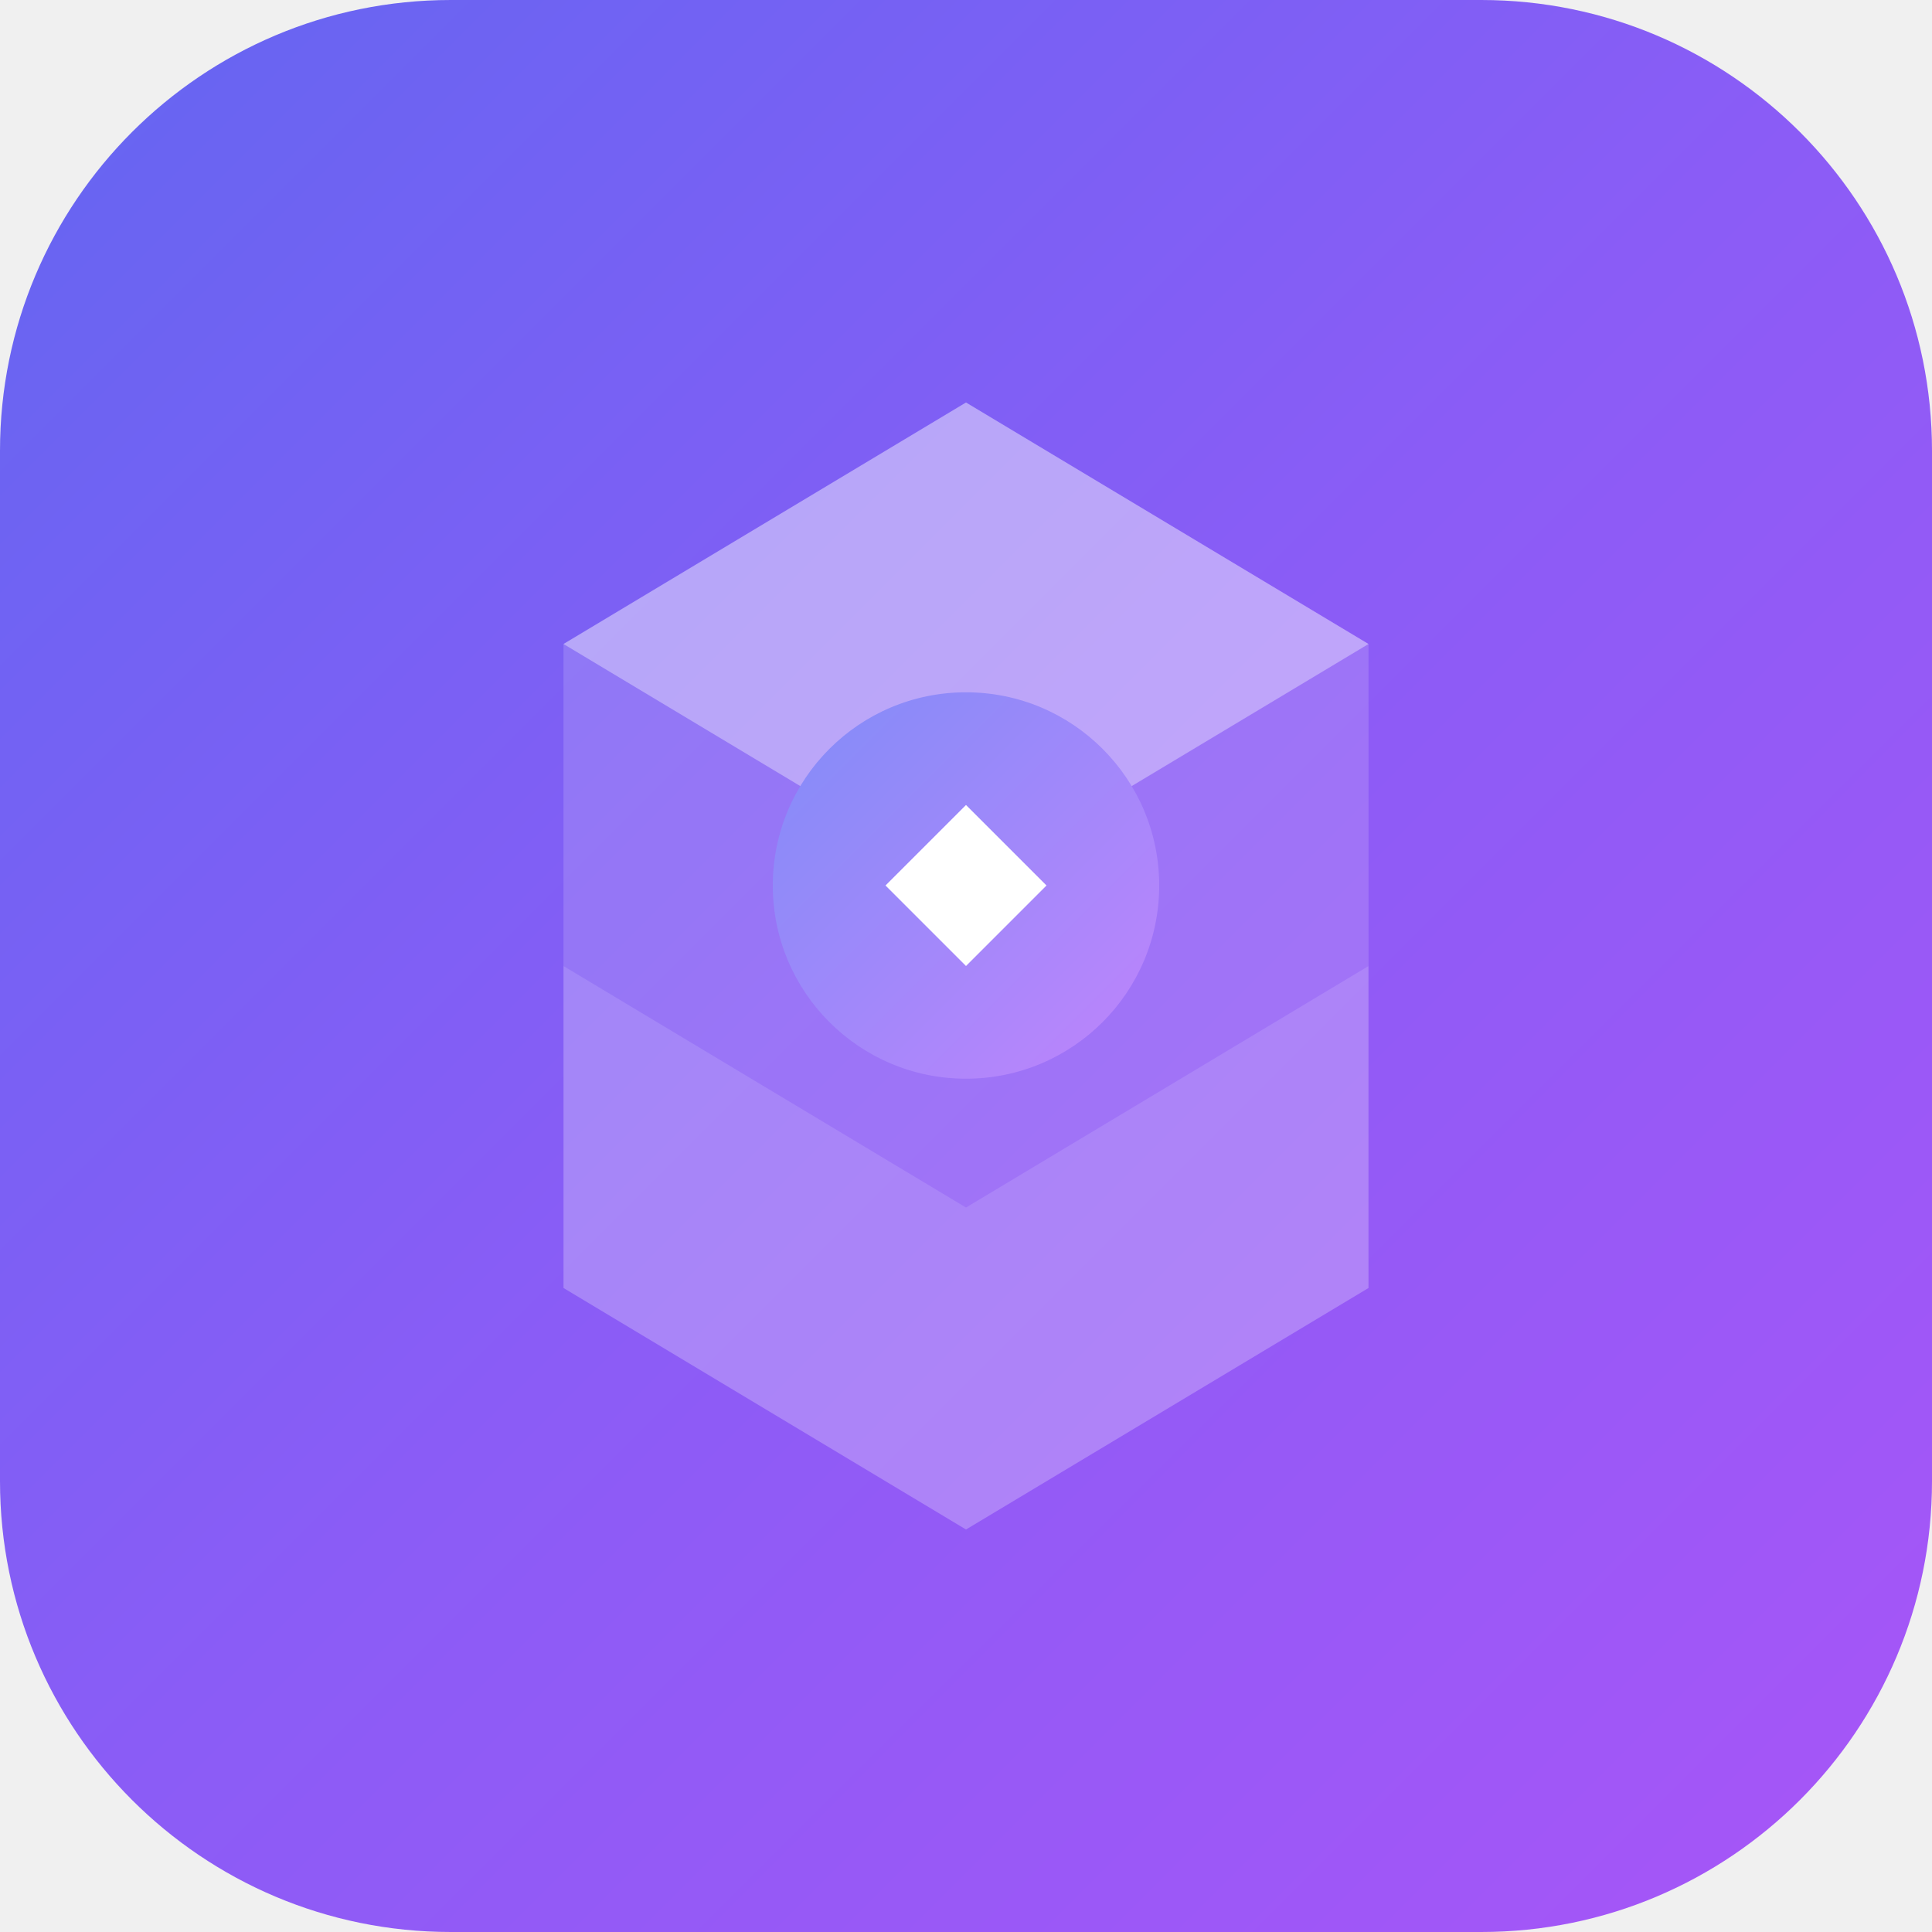
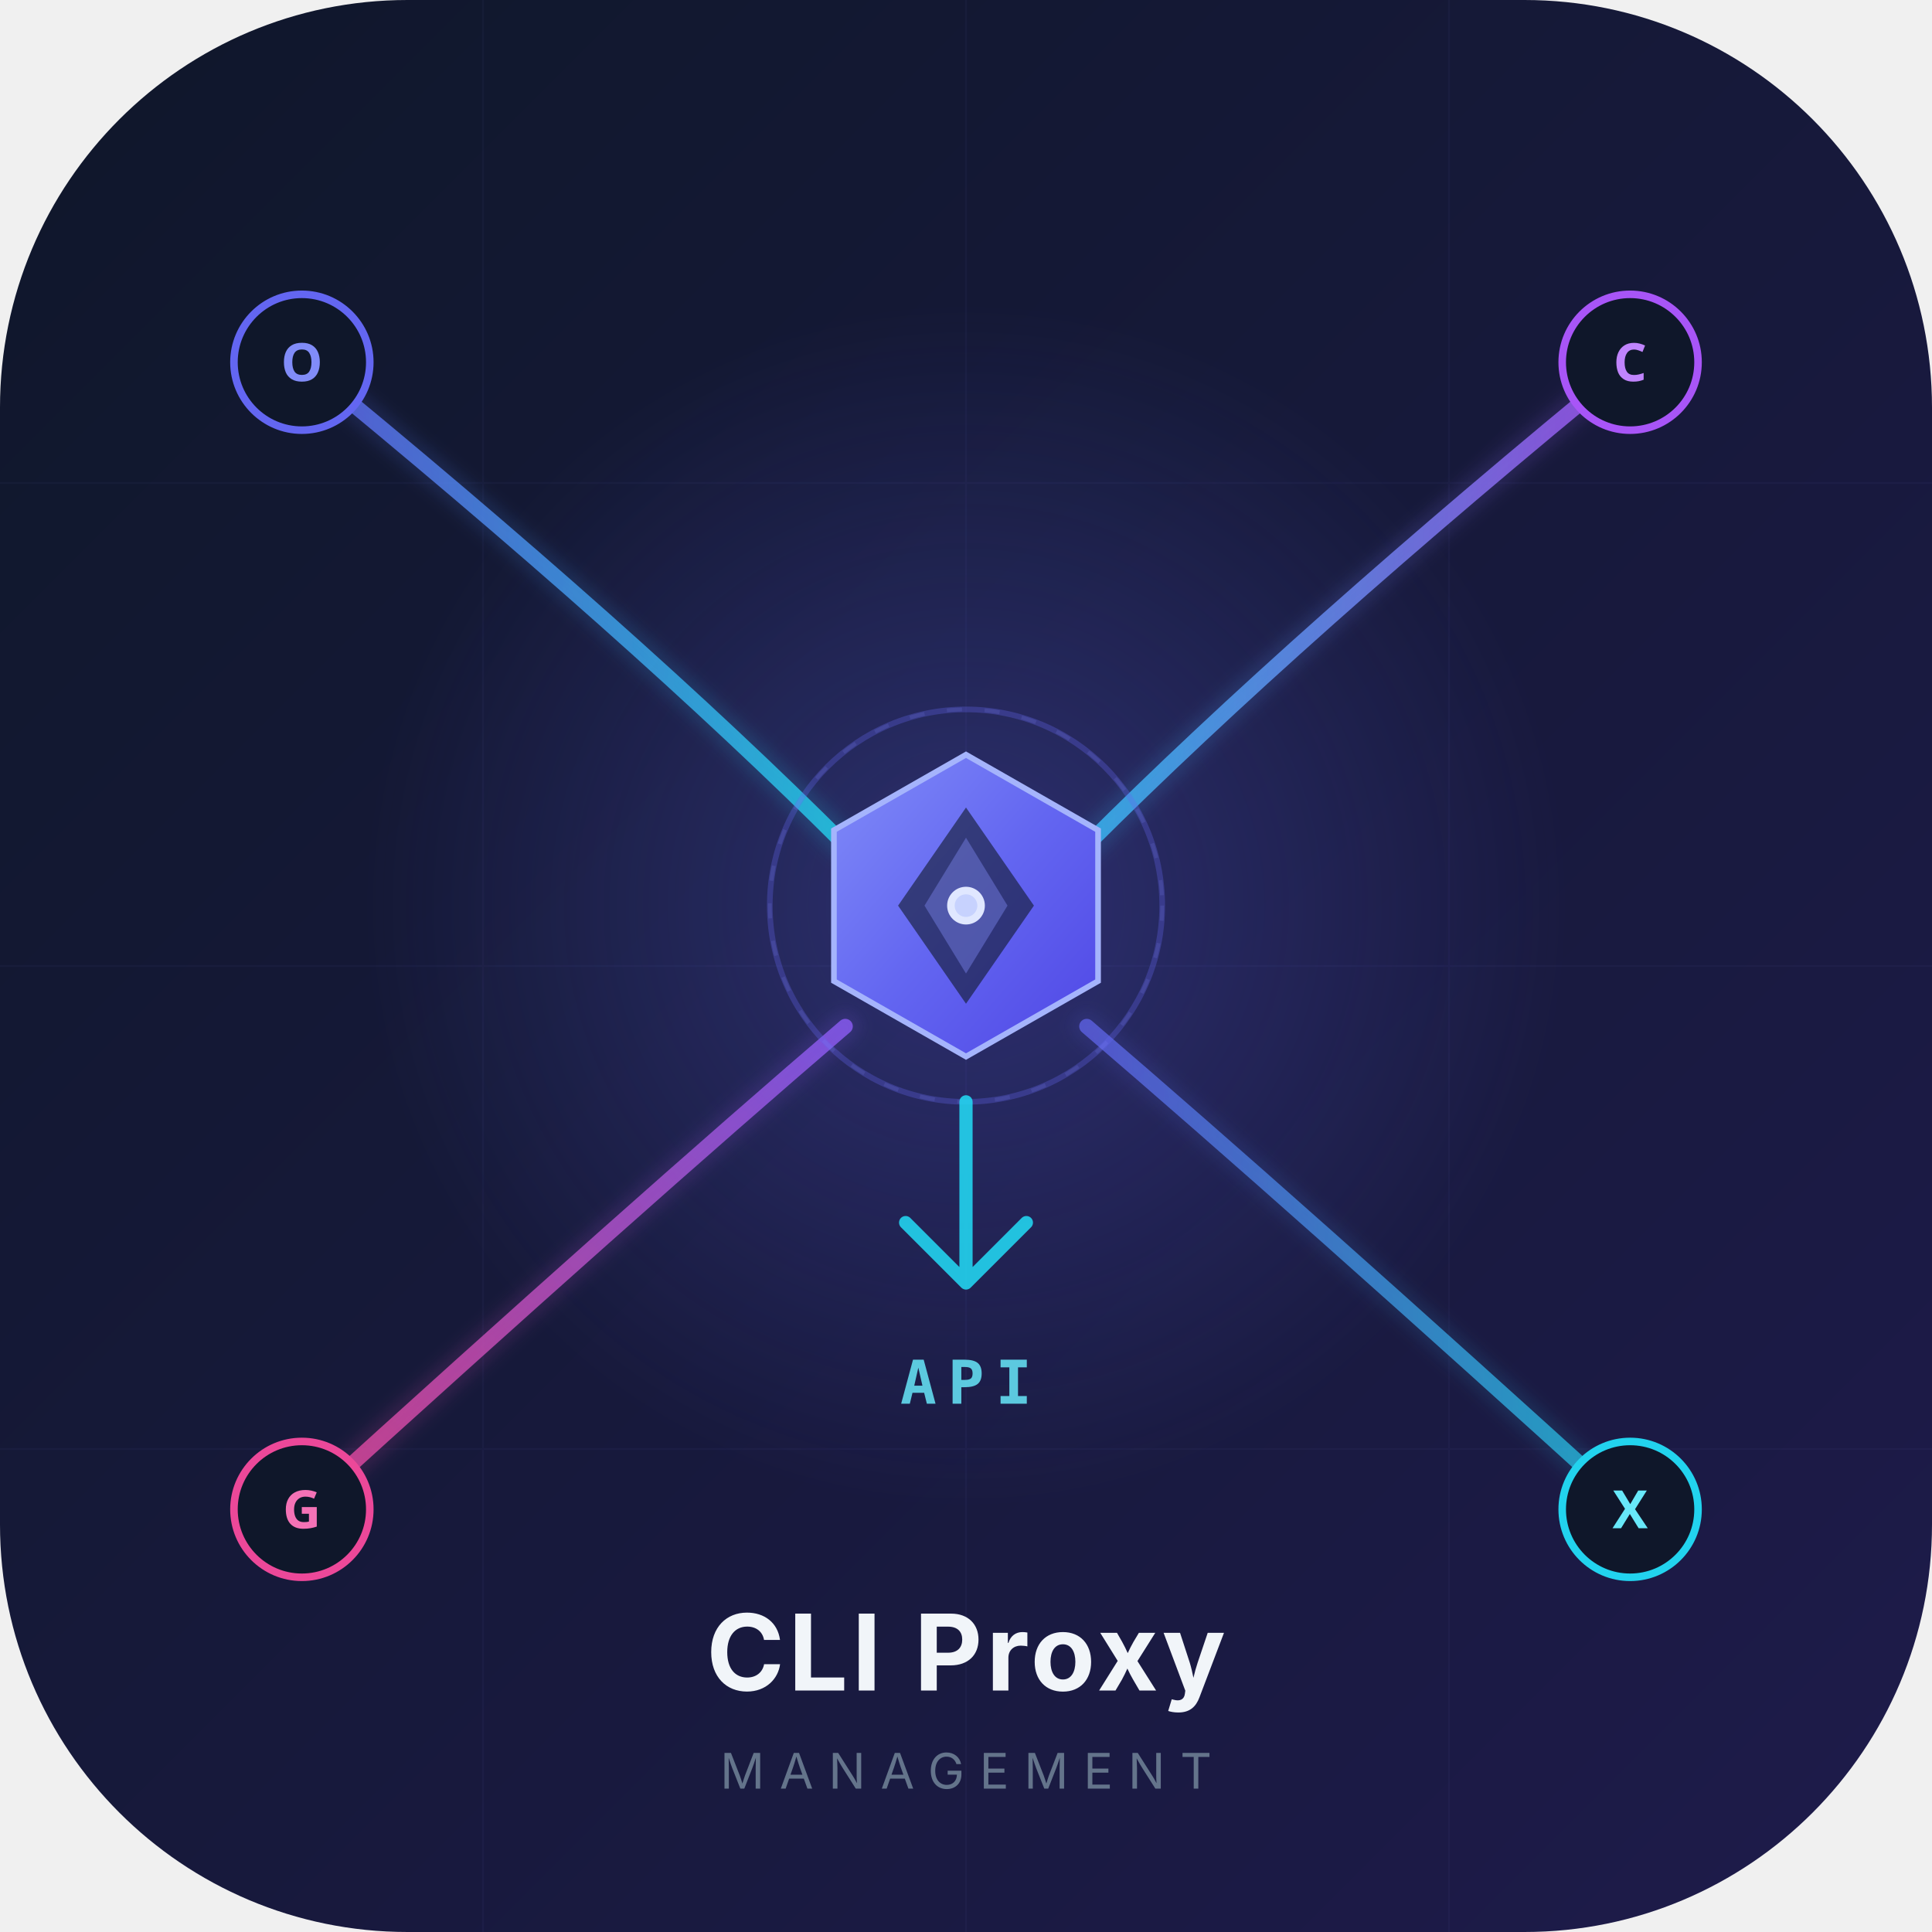
- <svg xmlns="http://www.w3.org/2000/svg" viewBox="0 0 120 120" fill="none">
+ <svg xmlns="http://www.w3.org/2000/svg" viewBox="0 0 512 512" fill="none">
  <defs>
-     <linearGradient id="grad" x1="0%" y1="0%" x2="100%" y2="100%">
-       <stop offset="0%" style="stop-color:#6366f1;stop-opacity:1" />
-       <stop offset="50%" style="stop-color:#8b5cf6;stop-opacity:1" />
-       <stop offset="100%" style="stop-color:#a855f7;stop-opacity:1" />
+     <linearGradient id="bg" x1="0%" y1="0%" x2="100%" y2="100%">
+       <stop offset="0%" stop-color="#0f172a" />
+       <stop offset="100%" stop-color="#1e1b4b" />
    </linearGradient>
-     <linearGradient id="inner" x1="0%" y1="0%" x2="100%" y2="100%">
-       <stop offset="0%" style="stop-color:#818cf8;stop-opacity:1" />
-       <stop offset="100%" style="stop-color:#c084fc;stop-opacity:1" />
+     <linearGradient id="flow1" x1="0%" y1="0%" x2="100%" y2="0%">
+       <stop offset="0%" stop-color="#6366f1" />
+       <stop offset="100%" stop-color="#22d3ee" />
    </linearGradient>
+     <linearGradient id="flow2" x1="100%" y1="0%" x2="0%" y2="0%">
+       <stop offset="0%" stop-color="#a855f7" />
+       <stop offset="100%" stop-color="#38bdf8" />
+     </linearGradient>
+     <linearGradient id="flow3" x1="0%" y1="100%" x2="100%" y2="0%">
+       <stop offset="0%" stop-color="#ec4899" />
+       <stop offset="100%" stop-color="#8b5cf6" />
+     </linearGradient>
+     <linearGradient id="core" x1="0%" y1="0%" x2="100%" y2="100%">
+       <stop offset="0%" stop-color="#818cf8" />
+       <stop offset="50%" stop-color="#6366f1" />
+       <stop offset="100%" stop-color="#4f46e5" />
+     </linearGradient>
+     <radialGradient id="glow" cx="50%" cy="50%" r="50%">
+       <stop offset="0%" stop-color="#6366f1" stop-opacity="0.3" />
+       <stop offset="100%" stop-color="#6366f1" stop-opacity="0" />
+     </radialGradient>
+     <filter id="blur">
+       <feGaussianBlur stdDeviation="2" />
+     </filter>
  </defs>
-   <rect width="120" height="120" rx="28" fill="url(#grad)" />
-   <path d="M60 25L35 40v20l25 15 25-15V40L60 25z" fill="rgba(255,255,255,0.15)" />
-   <path d="M35 60v20l25 15 25-15V60L60 75 35 60z" fill="rgba(255,255,255,0.25)" />
-   <path d="M60 25L35 40l25 15 25-15L60 25z" fill="rgba(255,255,255,0.35)" />
-   <circle cx="60" cy="55" r="12" fill="url(#inner)" />
-   <path d="M55 55l5-5 5 5-5 5-5-5z" fill="white" />
+   <rect width="512" height="512" rx="108" fill="url(#bg)" />
+   <g opacity="0.04" stroke="#818cf8" stroke-width="0.5">
+     <line x1="0" y1="128" x2="512" y2="128" />
+     <line x1="0" y1="256" x2="512" y2="256" />
+     <line x1="0" y1="384" x2="512" y2="384" />
+     <line x1="128" y1="0" x2="128" y2="512" />
+     <line x1="256" y1="0" x2="256" y2="512" />
+     <line x1="384" y1="0" x2="384" y2="512" />
+   </g>
+   <circle cx="256" cy="240" r="160" fill="url(#glow)" />
+   <path d="M80 96 Q168 168 224 224" stroke="url(#flow1)" stroke-width="4" stroke-linecap="round" fill="none" opacity="0.8">
+     <animate attributeName="stroke-dashoffset" from="200" to="0" dur="2s" repeatCount="indefinite" />
+   </path>
+   <path d="M80 96 Q168 168 224 224" stroke="url(#flow1)" stroke-width="8" stroke-linecap="round" fill="none" opacity="0.15" filter="url(#blur)" />
+   <path d="M432 96 Q344 168 288 224" stroke="url(#flow2)" stroke-width="4" stroke-linecap="round" fill="none" opacity="0.8">
+     <animate attributeName="stroke-dashoffset" from="200" to="0" dur="2.3s" repeatCount="indefinite" />
+   </path>
+   <path d="M432 96 Q344 168 288 224" stroke="url(#flow2)" stroke-width="8" stroke-linecap="round" fill="none" opacity="0.15" filter="url(#blur)" />
+   <path d="M80 400 Q168 320 224 272" stroke="url(#flow3)" stroke-width="4" stroke-linecap="round" fill="none" opacity="0.8">
+     <animate attributeName="stroke-dashoffset" from="200" to="0" dur="1.8s" repeatCount="indefinite" />
+   </path>
+   <path d="M80 400 Q168 320 224 272" stroke="url(#flow3)" stroke-width="8" stroke-linecap="round" fill="none" opacity="0.15" filter="url(#blur)" />
+   <path d="M432 400 Q344 320 288 272" stroke="url(#flow1)" stroke-width="4" stroke-linecap="round" fill="none" opacity="0.7">
+     <animate attributeName="stroke-dashoffset" from="200" to="0" dur="2.5s" repeatCount="indefinite" />
+   </path>
+   <path d="M432 400 Q344 320 288 272" stroke="url(#flow1)" stroke-width="8" stroke-linecap="round" fill="none" opacity="0.12" filter="url(#blur)" />
+   <circle cx="80" cy="96" r="18" fill="#0f172a" stroke="#6366f1" stroke-width="2" />
+   <text x="80" y="101" text-anchor="middle" fill="#818cf8" font-family="system-ui" font-size="14" font-weight="700">O</text>
+   <circle cx="432" cy="96" r="18" fill="#0f172a" stroke="#a855f7" stroke-width="2" />
+   <text x="432" y="101" text-anchor="middle" fill="#c084fc" font-family="system-ui" font-size="14" font-weight="700">C</text>
+   <circle cx="80" cy="400" r="18" fill="#0f172a" stroke="#ec4899" stroke-width="2" />
+   <text x="80" y="405" text-anchor="middle" fill="#f472b6" font-family="system-ui" font-size="14" font-weight="700">G</text>
+   <circle cx="432" cy="400" r="18" fill="#0f172a" stroke="#22d3ee" stroke-width="2" />
+   <text x="432" y="405" text-anchor="middle" fill="#67e8f9" font-family="system-ui" font-size="14" font-weight="700">X</text>
+   <circle cx="256" cy="240" r="52" fill="none" stroke="#6366f1" stroke-width="1.5" opacity="0.3" />
+   <circle cx="256" cy="240" r="52" fill="none" stroke="#818cf8" stroke-width="1" opacity="0.15" stroke-dasharray="4 6">
+     <animateTransform attributeName="transform" type="rotate" from="0 256 240" to="360 256 240" dur="20s" repeatCount="indefinite" />
+   </circle>
+   <polygon points="256,200 291,220 291,260 256,280 221,260 221,220" fill="url(#core)" stroke="#a5b4fc" stroke-width="1.5" />
+   <polygon points="256,214 274,240 256,266 238,240" fill="#0f172a" opacity="0.6" />
+   <polygon points="256,222 267,240 256,258 245,240" fill="#818cf8" opacity="0.4" />
+   <circle cx="256" cy="240" r="5" fill="#e0e7ff" />
+   <circle cx="256" cy="240" r="3" fill="#c7d2fe" />
+   <path d="M256 292 L256 340 L240 324 M256 340 L272 324" stroke="#22d3ee" stroke-width="3.5" stroke-linecap="round" stroke-linejoin="round" fill="none" opacity="0.9" />
+   <text x="256" y="372" text-anchor="middle" fill="#67e8f9" font-family="'JetBrains Mono', 'Fira Code', monospace" font-size="16" font-weight="600" letter-spacing="3" opacity="0.85">API</text>
+   <text x="256" y="448" text-anchor="middle" fill="#f1f5f9" font-family="'Inter', system-ui, sans-serif" font-size="28" font-weight="700" letter-spacing="1">CLI Proxy</text>
+   <text x="256" y="474" text-anchor="middle" fill="#64748b" font-family="'Inter', system-ui, sans-serif" font-size="13" font-weight="400" letter-spacing="4">MANAGEMENT</text>
</svg>
